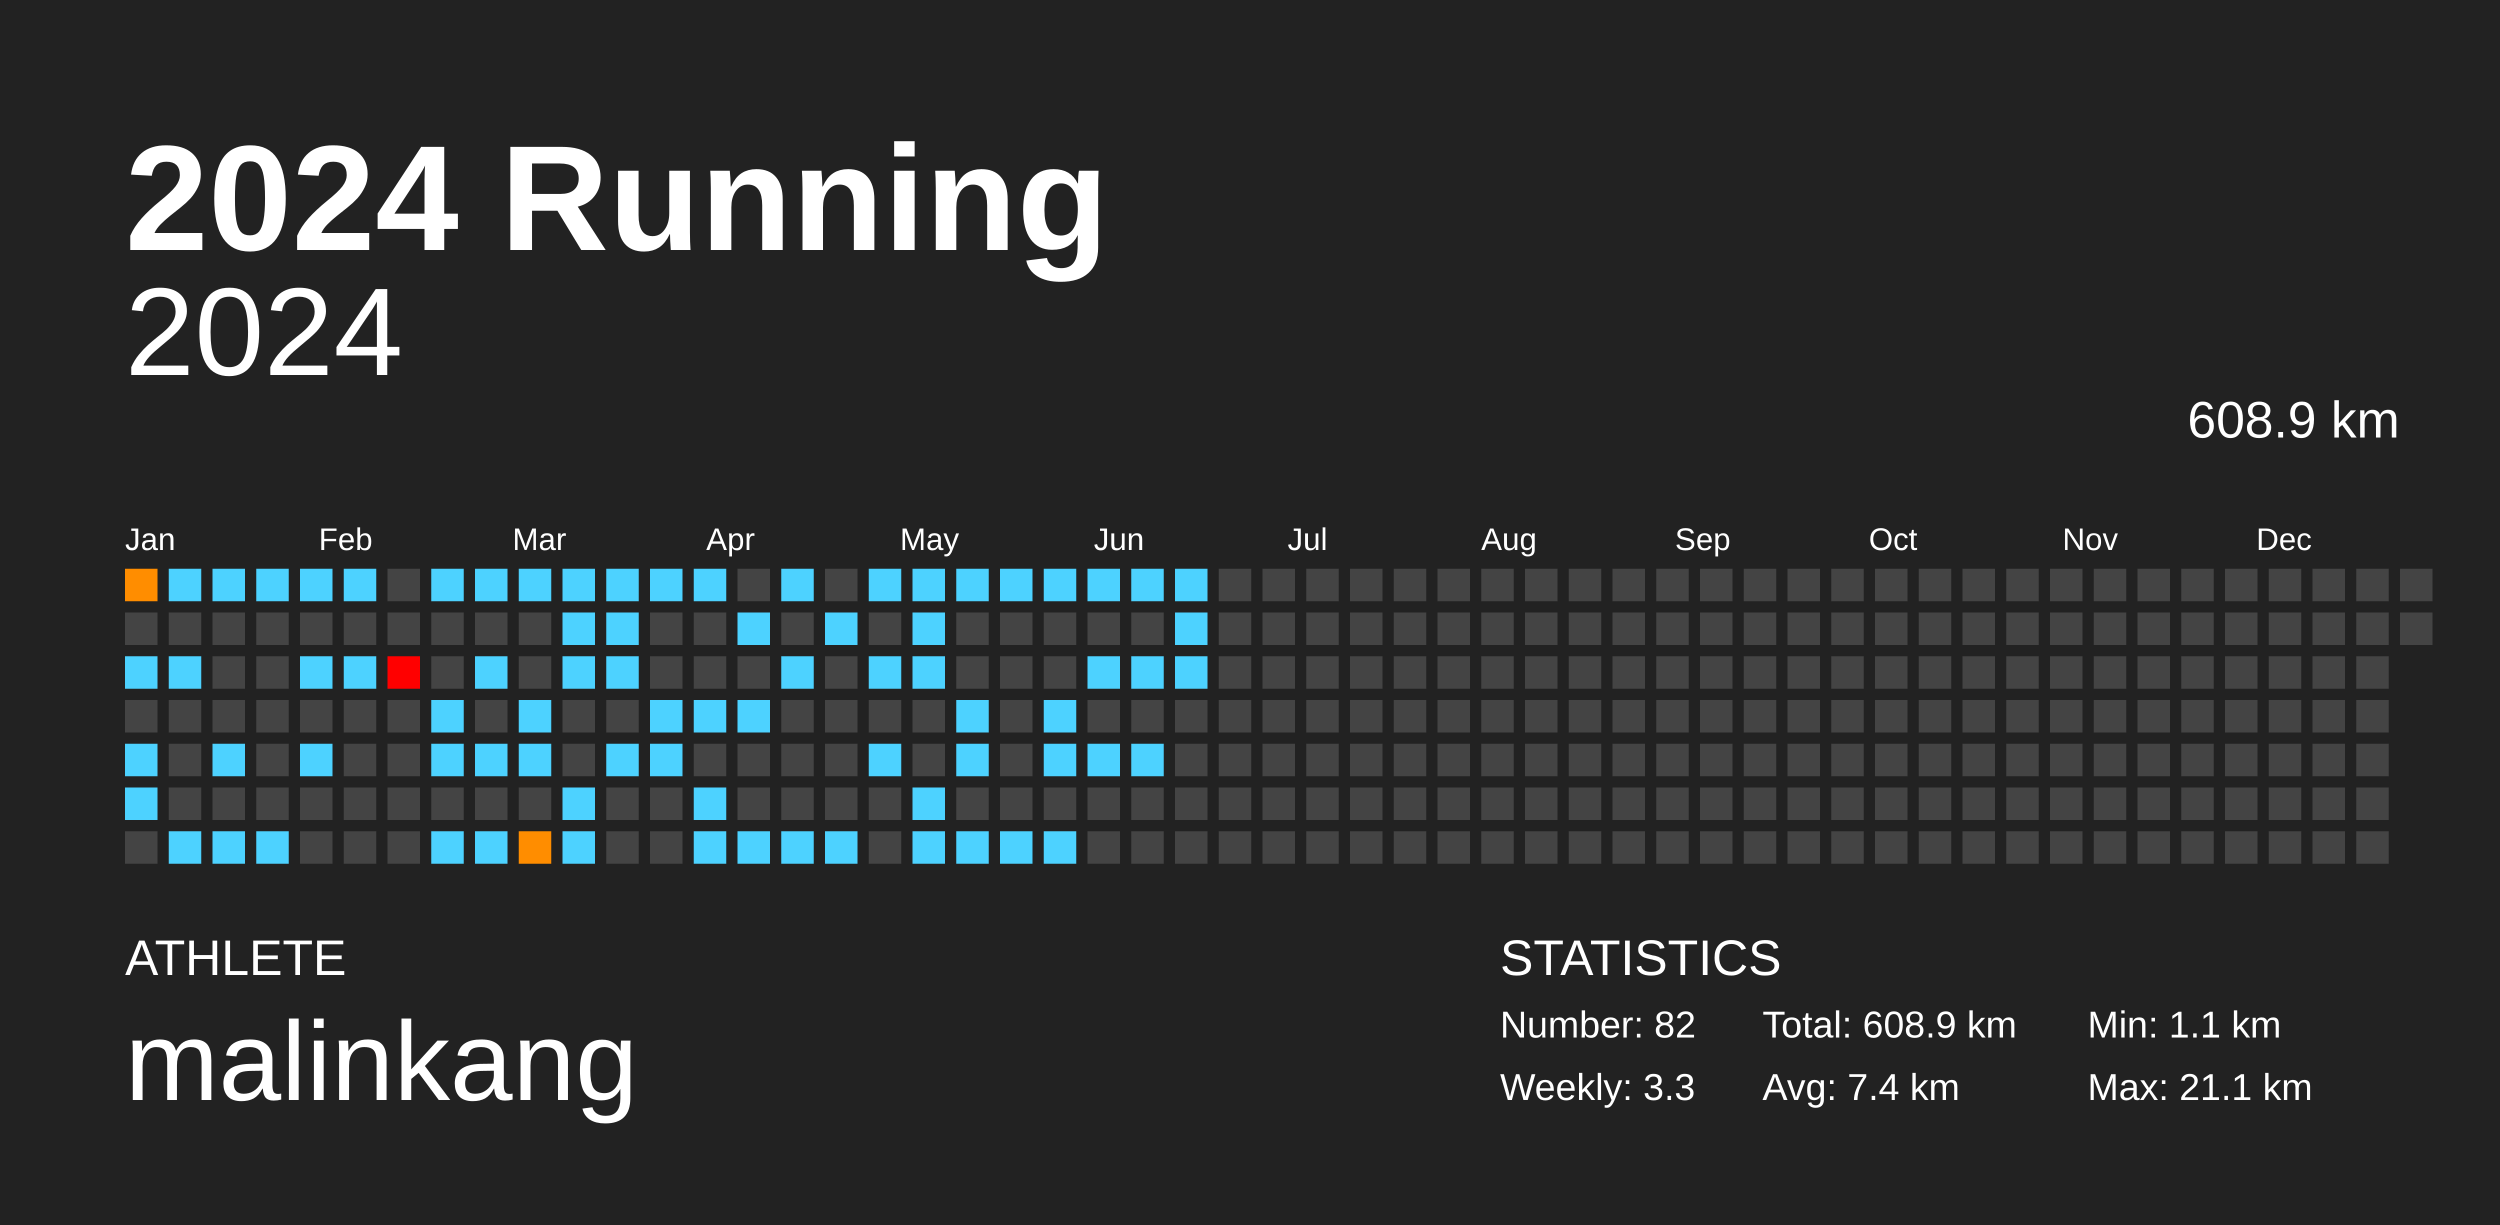
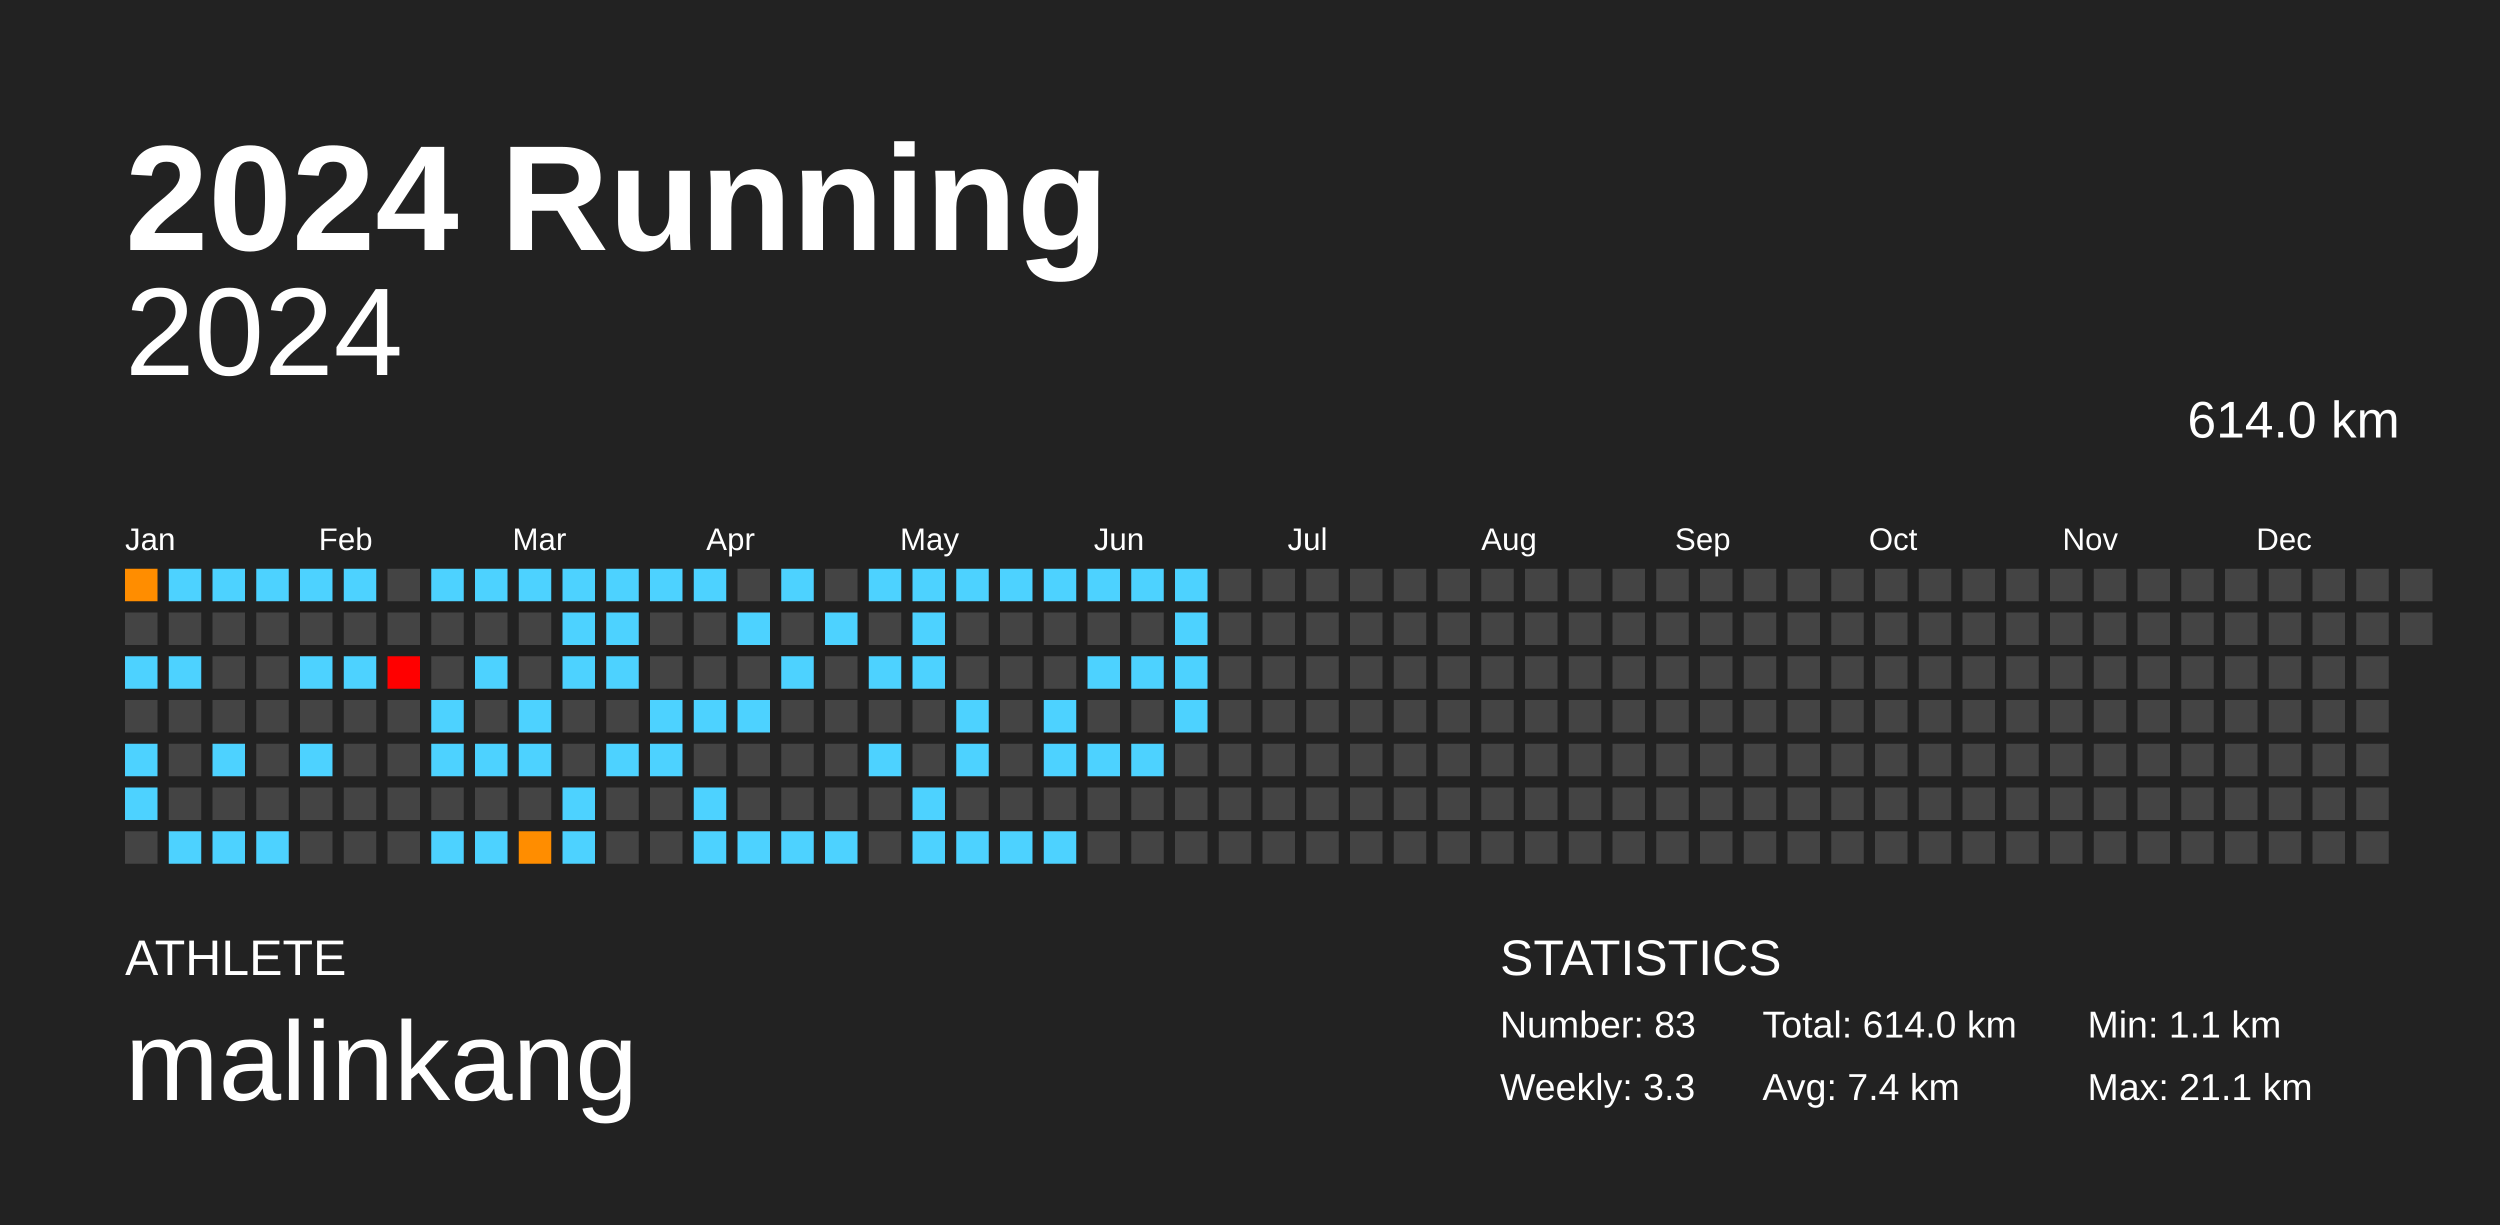
<svg xmlns="http://www.w3.org/2000/svg" baseProfile="full" height="98mm" version="1.1" viewBox="0,0,200,98" width="200mm">
  <defs />
  <rect fill="#222222" height="98" width="200" x="0" y="0" />
  <text fill="#FFFFFF" style="font-size:12px; font-family:Arial; font-weight:bold;" x="10" y="20">2024 Running</text>
  <text fill="#FFFFFF" style="font-size:4px; font-family:Arial" x="10" y="78">ATHLETE</text>
  <text fill="#FFFFFF" style="font-size:9px; font-family:Arial" x="10" y="88">malinkang</text>
  <text fill="#FFFFFF" style="font-size:4px; font-family:Arial" x="120" y="78">STATISTICS</text>
-   <text fill="#FFFFFF" style="font-size:3px; font-family:Arial" x="120" y="83">Number: 82</text>
+   <text fill="#FFFFFF" style="font-size:3px; font-family:Arial" x="120" y="83">Number: 83</text>
  <text fill="#FFFFFF" style="font-size:3px; font-family:Arial" x="120" y="88">Weekly: 3.3</text>
-   <text fill="#FFFFFF" style="font-size:3px; font-family:Arial" x="141" y="83">Total: 608.9 km</text>
+   <text fill="#FFFFFF" style="font-size:3px; font-family:Arial" x="141" y="83">Total: 614.0 km</text>
  <text fill="#FFFFFF" style="font-size:3px; font-family:Arial" x="141" y="88">Avg: 7.4 km</text>
  <text fill="#FFFFFF" style="font-size:3px; font-family:Arial" x="167" y="83">Min: 1.1 km</text>
  <text fill="#FFFFFF" style="font-size:3px; font-family:Arial" x="167" y="88">Max: 21.1 km</text>
  <text alignment-baseline="hanging" fill="#FFFFFF" style="font-size:10.0px; font-family:Arial;" x="10" y="30">2024</text>
-   <text alignment-baseline="hanging" fill="#FFFFFF" style="font-size:4.125px; font-family:Arial;" x="175" y="35">608.9 km</text>
+   <text alignment-baseline="hanging" fill="#FFFFFF" style="font-size:4.125px; font-family:Arial;" x="175" y="35">614.0 km</text>
  <text fill="#FFFFFF" style="font-size:2.5px; font-family:Arial" x="10.0" y="44">Jan</text>
  <text fill="#FFFFFF" style="font-size:2.5px; font-family:Arial" x="25.5" y="44">Feb</text>
  <text fill="#FFFFFF" style="font-size:2.5px; font-family:Arial" x="41.0" y="44">Mar</text>
  <text fill="#FFFFFF" style="font-size:2.5px; font-family:Arial" x="56.5" y="44">Apr</text>
  <text fill="#FFFFFF" style="font-size:2.5px; font-family:Arial" x="72.0" y="44">May</text>
  <text fill="#FFFFFF" style="font-size:2.5px; font-family:Arial" x="87.5" y="44">Jun</text>
  <text fill="#FFFFFF" style="font-size:2.5px; font-family:Arial" x="103.0" y="44">Jul</text>
  <text fill="#FFFFFF" style="font-size:2.5px; font-family:Arial" x="118.5" y="44">Aug</text>
  <text fill="#FFFFFF" style="font-size:2.5px; font-family:Arial" x="134.0" y="44">Sep</text>
  <text fill="#FFFFFF" style="font-size:2.5px; font-family:Arial" x="149.5" y="44">Oct</text>
  <text fill="#FFFFFF" style="font-size:2.5px; font-family:Arial" x="165.0" y="44">Nov</text>
  <text fill="#FFFFFF" style="font-size:2.5px; font-family:Arial" x="180.5" y="44">Dec</text>
  <rect fill="#ff8d00" height="2.6" width="2.6" x="10.0" y="45.5" />
  <rect fill="#444444" height="2.6" width="2.6" x="10.0" y="49.0" />
  <rect fill="#4dd2ff" height="2.6" width="2.6" x="10.0" y="52.5" />
  <rect fill="#444444" height="2.6" width="2.6" x="10.0" y="56.0" />
  <rect fill="#4dd2ff" height="2.6" width="2.6" x="10.0" y="59.5" />
  <rect fill="#4dd2ff" height="2.6" width="2.6" x="10.0" y="63.0" />
  <rect fill="#444444" height="2.6" width="2.6" x="10.0" y="66.5" />
  <rect fill="#4dd2ff" height="2.6" width="2.6" x="13.5" y="45.5" />
  <rect fill="#444444" height="2.6" width="2.6" x="13.5" y="49.0" />
  <rect fill="#4dd2ff" height="2.6" width="2.6" x="13.5" y="52.5" />
  <rect fill="#444444" height="2.6" width="2.6" x="13.5" y="56.0" />
  <rect fill="#444444" height="2.6" width="2.6" x="13.5" y="59.5" />
  <rect fill="#444444" height="2.6" width="2.6" x="13.5" y="63.0" />
  <rect fill="#4dd2ff" height="2.6" width="2.6" x="13.5" y="66.5" />
  <rect fill="#4dd2ff" height="2.6" width="2.6" x="17.0" y="45.5" />
  <rect fill="#444444" height="2.6" width="2.6" x="17.0" y="49.0" />
  <rect fill="#444444" height="2.6" width="2.6" x="17.0" y="52.5" />
  <rect fill="#444444" height="2.6" width="2.6" x="17.0" y="56.0" />
  <rect fill="#4dd2ff" height="2.6" width="2.6" x="17.0" y="59.5" />
  <rect fill="#444444" height="2.6" width="2.6" x="17.0" y="63.0" />
  <rect fill="#4dd2ff" height="2.6" width="2.6" x="17.0" y="66.5" />
  <rect fill="#4dd2ff" height="2.6" width="2.6" x="20.5" y="45.5" />
  <rect fill="#444444" height="2.6" width="2.6" x="20.5" y="49.0" />
  <rect fill="#444444" height="2.6" width="2.6" x="20.5" y="52.5" />
  <rect fill="#444444" height="2.6" width="2.6" x="20.5" y="56.0" />
  <rect fill="#444444" height="2.6" width="2.6" x="20.5" y="59.5" />
  <rect fill="#444444" height="2.6" width="2.6" x="20.5" y="63.0" />
  <rect fill="#4dd2ff" height="2.6" width="2.6" x="20.5" y="66.5" />
  <rect fill="#4dd2ff" height="2.6" width="2.6" x="24.0" y="45.5" />
  <rect fill="#444444" height="2.6" width="2.6" x="24.0" y="49.0" />
  <rect fill="#4dd2ff" height="2.6" width="2.6" x="24.0" y="52.5" />
  <rect fill="#444444" height="2.6" width="2.6" x="24.0" y="56.0" />
  <rect fill="#4dd2ff" height="2.6" width="2.6" x="24.0" y="59.5" />
  <rect fill="#444444" height="2.6" width="2.6" x="24.0" y="63.0" />
  <rect fill="#444444" height="2.6" width="2.6" x="24.0" y="66.5" />
  <rect fill="#4dd2ff" height="2.6" width="2.6" x="27.5" y="45.5" />
  <rect fill="#444444" height="2.6" width="2.6" x="27.5" y="49.0" />
  <rect fill="#4dd2ff" height="2.6" width="2.6" x="27.5" y="52.5" />
  <rect fill="#444444" height="2.6" width="2.6" x="27.5" y="56.0" />
  <rect fill="#444444" height="2.6" width="2.6" x="27.5" y="59.5" />
  <rect fill="#444444" height="2.6" width="2.6" x="27.5" y="63.0" />
  <rect fill="#444444" height="2.6" width="2.6" x="27.5" y="66.5" />
  <rect fill="#444444" height="2.6" width="2.6" x="31.0" y="45.5" />
  <rect fill="#444444" height="2.6" width="2.6" x="31.0" y="49.0" />
  <rect fill="red" height="2.6" width="2.6" x="31.0" y="52.5" />
  <rect fill="#444444" height="2.6" width="2.6" x="31.0" y="56.0" />
  <rect fill="#444444" height="2.6" width="2.6" x="31.0" y="59.5" />
  <rect fill="#444444" height="2.6" width="2.6" x="31.0" y="63.0" />
  <rect fill="#444444" height="2.6" width="2.6" x="31.0" y="66.5" />
  <rect fill="#4dd2ff" height="2.6" width="2.6" x="34.5" y="45.5" />
  <rect fill="#444444" height="2.6" width="2.6" x="34.5" y="49.0" />
  <rect fill="#444444" height="2.6" width="2.6" x="34.5" y="52.5" />
  <rect fill="#4dd2ff" height="2.6" width="2.6" x="34.5" y="56.0" />
  <rect fill="#4dd2ff" height="2.6" width="2.6" x="34.5" y="59.5" />
  <rect fill="#444444" height="2.6" width="2.6" x="34.5" y="63.0" />
  <rect fill="#4dd2ff" height="2.6" width="2.6" x="34.5" y="66.5" />
  <rect fill="#4dd2ff" height="2.6" width="2.6" x="38.0" y="45.5" />
  <rect fill="#444444" height="2.6" width="2.6" x="38.0" y="49.0" />
  <rect fill="#4dd2ff" height="2.6" width="2.6" x="38.0" y="52.5" />
  <rect fill="#444444" height="2.6" width="2.6" x="38.0" y="56.0" />
  <rect fill="#4dd2ff" height="2.6" width="2.6" x="38.0" y="59.5" />
  <rect fill="#444444" height="2.6" width="2.6" x="38.0" y="63.0" />
  <rect fill="#4dd2ff" height="2.6" width="2.6" x="38.0" y="66.5" />
  <rect fill="#4dd2ff" height="2.6" width="2.6" x="41.5" y="45.5" />
  <rect fill="#444444" height="2.6" width="2.6" x="41.5" y="49.0" />
  <rect fill="#444444" height="2.6" width="2.6" x="41.5" y="52.5" />
  <rect fill="#4dd2ff" height="2.6" width="2.6" x="41.5" y="56.0" />
  <rect fill="#4dd2ff" height="2.6" width="2.6" x="41.5" y="59.5" />
  <rect fill="#444444" height="2.6" width="2.6" x="41.5" y="63.0" />
  <rect fill="#ff8d00" height="2.6" width="2.6" x="41.5" y="66.5" />
  <rect fill="#4dd2ff" height="2.6" width="2.6" x="45.0" y="45.5" />
  <rect fill="#4dd2ff" height="2.6" width="2.6" x="45.0" y="49.0" />
  <rect fill="#4dd2ff" height="2.6" width="2.6" x="45.0" y="52.5" />
  <rect fill="#444444" height="2.6" width="2.6" x="45.0" y="56.0" />
  <rect fill="#444444" height="2.6" width="2.6" x="45.0" y="59.5" />
  <rect fill="#4dd2ff" height="2.6" width="2.6" x="45.0" y="63.0" />
  <rect fill="#4dd2ff" height="2.6" width="2.6" x="45.0" y="66.5" />
  <rect fill="#4dd2ff" height="2.6" width="2.6" x="48.5" y="45.5" />
  <rect fill="#4dd2ff" height="2.6" width="2.6" x="48.5" y="49.0" />
  <rect fill="#4dd2ff" height="2.6" width="2.6" x="48.5" y="52.5" />
  <rect fill="#444444" height="2.6" width="2.6" x="48.5" y="56.0" />
  <rect fill="#4dd2ff" height="2.6" width="2.6" x="48.5" y="59.5" />
  <rect fill="#444444" height="2.6" width="2.6" x="48.5" y="63.0" />
  <rect fill="#444444" height="2.6" width="2.6" x="48.5" y="66.5" />
  <rect fill="#4dd2ff" height="2.6" width="2.6" x="52.0" y="45.5" />
  <rect fill="#444444" height="2.6" width="2.6" x="52.0" y="49.0" />
  <rect fill="#444444" height="2.6" width="2.6" x="52.0" y="52.5" />
  <rect fill="#4dd2ff" height="2.6" width="2.6" x="52.0" y="56.0" />
  <rect fill="#4dd2ff" height="2.6" width="2.6" x="52.0" y="59.5" />
  <rect fill="#444444" height="2.6" width="2.6" x="52.0" y="63.0" />
  <rect fill="#444444" height="2.6" width="2.6" x="52.0" y="66.5" />
  <rect fill="#4dd2ff" height="2.6" width="2.6" x="55.5" y="45.5" />
  <rect fill="#444444" height="2.6" width="2.6" x="55.5" y="49.0" />
  <rect fill="#444444" height="2.6" width="2.6" x="55.5" y="52.5" />
  <rect fill="#4dd2ff" height="2.6" width="2.6" x="55.5" y="56.0" />
  <rect fill="#444444" height="2.6" width="2.6" x="55.5" y="59.5" />
  <rect fill="#4dd2ff" height="2.6" width="2.6" x="55.5" y="63.0" />
  <rect fill="#4dd2ff" height="2.6" width="2.6" x="55.5" y="66.5" />
  <rect fill="#444444" height="2.6" width="2.6" x="59.0" y="45.5" />
  <rect fill="#4dd2ff" height="2.6" width="2.6" x="59.0" y="49.0" />
  <rect fill="#444444" height="2.6" width="2.6" x="59.0" y="52.5" />
  <rect fill="#4dd2ff" height="2.6" width="2.6" x="59.0" y="56.0" />
  <rect fill="#444444" height="2.6" width="2.6" x="59.0" y="59.5" />
  <rect fill="#444444" height="2.6" width="2.6" x="59.0" y="63.0" />
  <rect fill="#4dd2ff" height="2.6" width="2.6" x="59.0" y="66.5" />
  <rect fill="#4dd2ff" height="2.6" width="2.6" x="62.5" y="45.5" />
  <rect fill="#444444" height="2.6" width="2.6" x="62.5" y="49.0" />
  <rect fill="#4dd2ff" height="2.6" width="2.6" x="62.5" y="52.5" />
  <rect fill="#444444" height="2.6" width="2.6" x="62.5" y="56.0" />
  <rect fill="#444444" height="2.6" width="2.6" x="62.5" y="59.5" />
  <rect fill="#444444" height="2.6" width="2.6" x="62.5" y="63.0" />
  <rect fill="#4dd2ff" height="2.6" width="2.6" x="62.5" y="66.5" />
  <rect fill="#444444" height="2.6" width="2.6" x="66.0" y="45.5" />
  <rect fill="#4dd2ff" height="2.6" width="2.6" x="66.0" y="49.0" />
  <rect fill="#444444" height="2.6" width="2.6" x="66.0" y="52.5" />
  <rect fill="#444444" height="2.6" width="2.6" x="66.0" y="56.0" />
  <rect fill="#444444" height="2.6" width="2.6" x="66.0" y="59.5" />
  <rect fill="#444444" height="2.6" width="2.6" x="66.0" y="63.0" />
  <rect fill="#4dd2ff" height="2.6" width="2.6" x="66.0" y="66.5" />
  <rect fill="#4dd2ff" height="2.6" width="2.6" x="69.5" y="45.5" />
  <rect fill="#444444" height="2.6" width="2.6" x="69.5" y="49.0" />
  <rect fill="#4dd2ff" height="2.6" width="2.6" x="69.5" y="52.5" />
  <rect fill="#444444" height="2.6" width="2.6" x="69.5" y="56.0" />
  <rect fill="#4dd2ff" height="2.6" width="2.6" x="69.5" y="59.5" />
  <rect fill="#444444" height="2.6" width="2.6" x="69.5" y="63.0" />
  <rect fill="#444444" height="2.6" width="2.6" x="69.5" y="66.5" />
  <rect fill="#4dd2ff" height="2.6" width="2.6" x="73.0" y="45.5" />
  <rect fill="#4dd2ff" height="2.6" width="2.6" x="73.0" y="49.0" />
  <rect fill="#4dd2ff" height="2.6" width="2.6" x="73.0" y="52.5" />
  <rect fill="#444444" height="2.6" width="2.6" x="73.0" y="56.0" />
  <rect fill="#444444" height="2.6" width="2.6" x="73.0" y="59.5" />
  <rect fill="#4dd2ff" height="2.6" width="2.6" x="73.0" y="63.0" />
  <rect fill="#4dd2ff" height="2.6" width="2.6" x="73.0" y="66.5" />
  <rect fill="#4dd2ff" height="2.6" width="2.6" x="76.5" y="45.5" />
  <rect fill="#444444" height="2.6" width="2.6" x="76.5" y="49.0" />
  <rect fill="#444444" height="2.6" width="2.6" x="76.5" y="52.5" />
  <rect fill="#4dd2ff" height="2.6" width="2.6" x="76.5" y="56.0" />
  <rect fill="#4dd2ff" height="2.6" width="2.6" x="76.5" y="59.5" />
  <rect fill="#444444" height="2.6" width="2.6" x="76.5" y="63.0" />
  <rect fill="#4dd2ff" height="2.6" width="2.6" x="76.5" y="66.5" />
  <rect fill="#4dd2ff" height="2.6" width="2.6" x="80.0" y="45.5" />
  <rect fill="#444444" height="2.6" width="2.6" x="80.0" y="49.0" />
  <rect fill="#444444" height="2.6" width="2.6" x="80.0" y="52.5" />
  <rect fill="#444444" height="2.6" width="2.6" x="80.0" y="56.0" />
  <rect fill="#444444" height="2.6" width="2.6" x="80.0" y="59.5" />
  <rect fill="#444444" height="2.6" width="2.6" x="80.0" y="63.0" />
  <rect fill="#4dd2ff" height="2.6" width="2.6" x="80.0" y="66.5" />
  <rect fill="#4dd2ff" height="2.6" width="2.6" x="83.5" y="45.5" />
  <rect fill="#444444" height="2.6" width="2.6" x="83.5" y="49.0" />
  <rect fill="#444444" height="2.6" width="2.6" x="83.5" y="52.5" />
  <rect fill="#4dd2ff" height="2.6" width="2.6" x="83.5" y="56.0" />
  <rect fill="#4dd2ff" height="2.6" width="2.6" x="83.5" y="59.5" />
  <rect fill="#444444" height="2.6" width="2.6" x="83.5" y="63.0" />
  <rect fill="#4dd2ff" height="2.6" width="2.6" x="83.5" y="66.5" />
  <rect fill="#4dd2ff" height="2.6" width="2.6" x="87.0" y="45.5" />
  <rect fill="#444444" height="2.6" width="2.6" x="87.0" y="49.0" />
  <rect fill="#4dd2ff" height="2.6" width="2.6" x="87.0" y="52.5" />
  <rect fill="#444444" height="2.6" width="2.6" x="87.0" y="56.0" />
  <rect fill="#4dd2ff" height="2.6" width="2.6" x="87.0" y="59.5" />
  <rect fill="#444444" height="2.6" width="2.6" x="87.0" y="63.0" />
  <rect fill="#444444" height="2.6" width="2.6" x="87.0" y="66.5" />
  <rect fill="#4dd2ff" height="2.6" width="2.6" x="90.5" y="45.5" />
  <rect fill="#444444" height="2.6" width="2.6" x="90.5" y="49.0" />
  <rect fill="#4dd2ff" height="2.6" width="2.6" x="90.5" y="52.5" />
  <rect fill="#444444" height="2.6" width="2.6" x="90.5" y="56.0" />
  <rect fill="#4dd2ff" height="2.6" width="2.6" x="90.5" y="59.5" />
  <rect fill="#444444" height="2.6" width="2.6" x="90.5" y="63.0" />
  <rect fill="#444444" height="2.6" width="2.6" x="90.5" y="66.5" />
  <rect fill="#4dd2ff" height="2.6" width="2.6" x="94.0" y="45.5" />
  <rect fill="#4dd2ff" height="2.6" width="2.6" x="94.0" y="49.0" />
  <rect fill="#4dd2ff" height="2.6" width="2.6" x="94.0" y="52.5" />
-   <rect fill="#444444" height="2.6" width="2.6" x="94.0" y="56.0" />
+   <rect fill="#4dd2ff" height="2.6" width="2.6" x="94.0" y="56.0" />
  <rect fill="#444444" height="2.6" width="2.6" x="94.0" y="59.5" />
  <rect fill="#444444" height="2.6" width="2.6" x="94.0" y="63.0" />
  <rect fill="#444444" height="2.6" width="2.6" x="94.0" y="66.5" />
  <rect fill="#444444" height="2.6" width="2.6" x="97.5" y="45.5" />
  <rect fill="#444444" height="2.6" width="2.6" x="97.5" y="49.0" />
  <rect fill="#444444" height="2.6" width="2.6" x="97.5" y="52.5" />
  <rect fill="#444444" height="2.6" width="2.6" x="97.5" y="56.0" />
  <rect fill="#444444" height="2.6" width="2.6" x="97.5" y="59.5" />
  <rect fill="#444444" height="2.6" width="2.6" x="97.5" y="63.0" />
  <rect fill="#444444" height="2.6" width="2.6" x="97.5" y="66.5" />
  <rect fill="#444444" height="2.6" width="2.6" x="101.0" y="45.5" />
  <rect fill="#444444" height="2.6" width="2.6" x="101.0" y="49.0" />
  <rect fill="#444444" height="2.6" width="2.6" x="101.0" y="52.5" />
  <rect fill="#444444" height="2.6" width="2.6" x="101.0" y="56.0" />
  <rect fill="#444444" height="2.6" width="2.6" x="101.0" y="59.5" />
  <rect fill="#444444" height="2.6" width="2.6" x="101.0" y="63.0" />
  <rect fill="#444444" height="2.6" width="2.6" x="101.0" y="66.5" />
  <rect fill="#444444" height="2.6" width="2.6" x="104.5" y="45.5" />
  <rect fill="#444444" height="2.6" width="2.6" x="104.5" y="49.0" />
  <rect fill="#444444" height="2.6" width="2.6" x="104.5" y="52.5" />
  <rect fill="#444444" height="2.6" width="2.6" x="104.5" y="56.0" />
  <rect fill="#444444" height="2.6" width="2.6" x="104.5" y="59.5" />
  <rect fill="#444444" height="2.6" width="2.6" x="104.5" y="63.0" />
  <rect fill="#444444" height="2.6" width="2.6" x="104.5" y="66.5" />
  <rect fill="#444444" height="2.6" width="2.6" x="108.0" y="45.5" />
  <rect fill="#444444" height="2.6" width="2.6" x="108.0" y="49.0" />
  <rect fill="#444444" height="2.6" width="2.6" x="108.0" y="52.5" />
  <rect fill="#444444" height="2.6" width="2.6" x="108.0" y="56.0" />
  <rect fill="#444444" height="2.6" width="2.6" x="108.0" y="59.5" />
  <rect fill="#444444" height="2.6" width="2.6" x="108.0" y="63.0" />
  <rect fill="#444444" height="2.6" width="2.6" x="108.0" y="66.5" />
  <rect fill="#444444" height="2.6" width="2.6" x="111.5" y="45.5" />
  <rect fill="#444444" height="2.6" width="2.6" x="111.5" y="49.0" />
  <rect fill="#444444" height="2.6" width="2.6" x="111.5" y="52.5" />
  <rect fill="#444444" height="2.6" width="2.6" x="111.5" y="56.0" />
  <rect fill="#444444" height="2.6" width="2.6" x="111.5" y="59.5" />
  <rect fill="#444444" height="2.6" width="2.6" x="111.5" y="63.0" />
  <rect fill="#444444" height="2.6" width="2.6" x="111.5" y="66.5" />
  <rect fill="#444444" height="2.6" width="2.6" x="115.0" y="45.5" />
  <rect fill="#444444" height="2.6" width="2.6" x="115.0" y="49.0" />
  <rect fill="#444444" height="2.6" width="2.6" x="115.0" y="52.5" />
  <rect fill="#444444" height="2.6" width="2.6" x="115.0" y="56.0" />
  <rect fill="#444444" height="2.6" width="2.6" x="115.0" y="59.5" />
  <rect fill="#444444" height="2.6" width="2.6" x="115.0" y="63.0" />
  <rect fill="#444444" height="2.6" width="2.6" x="115.0" y="66.5" />
  <rect fill="#444444" height="2.6" width="2.6" x="118.5" y="45.5" />
  <rect fill="#444444" height="2.6" width="2.6" x="118.5" y="49.0" />
  <rect fill="#444444" height="2.6" width="2.6" x="118.5" y="52.5" />
  <rect fill="#444444" height="2.6" width="2.6" x="118.5" y="56.0" />
  <rect fill="#444444" height="2.6" width="2.6" x="118.5" y="59.5" />
  <rect fill="#444444" height="2.6" width="2.6" x="118.5" y="63.0" />
  <rect fill="#444444" height="2.6" width="2.6" x="118.5" y="66.5" />
  <rect fill="#444444" height="2.6" width="2.6" x="122.0" y="45.5" />
  <rect fill="#444444" height="2.6" width="2.6" x="122.0" y="49.0" />
  <rect fill="#444444" height="2.6" width="2.6" x="122.0" y="52.5" />
  <rect fill="#444444" height="2.6" width="2.6" x="122.0" y="56.0" />
  <rect fill="#444444" height="2.6" width="2.6" x="122.0" y="59.5" />
  <rect fill="#444444" height="2.6" width="2.6" x="122.0" y="63.0" />
  <rect fill="#444444" height="2.6" width="2.6" x="122.0" y="66.5" />
  <rect fill="#444444" height="2.6" width="2.6" x="125.5" y="45.5" />
  <rect fill="#444444" height="2.6" width="2.6" x="125.5" y="49.0" />
  <rect fill="#444444" height="2.6" width="2.6" x="125.5" y="52.5" />
  <rect fill="#444444" height="2.6" width="2.6" x="125.5" y="56.0" />
  <rect fill="#444444" height="2.6" width="2.6" x="125.5" y="59.5" />
  <rect fill="#444444" height="2.6" width="2.6" x="125.5" y="63.0" />
  <rect fill="#444444" height="2.6" width="2.6" x="125.5" y="66.5" />
  <rect fill="#444444" height="2.6" width="2.6" x="129.0" y="45.5" />
  <rect fill="#444444" height="2.6" width="2.6" x="129.0" y="49.0" />
  <rect fill="#444444" height="2.6" width="2.6" x="129.0" y="52.5" />
  <rect fill="#444444" height="2.6" width="2.6" x="129.0" y="56.0" />
  <rect fill="#444444" height="2.6" width="2.6" x="129.0" y="59.5" />
  <rect fill="#444444" height="2.6" width="2.6" x="129.0" y="63.0" />
  <rect fill="#444444" height="2.6" width="2.6" x="129.0" y="66.5" />
  <rect fill="#444444" height="2.6" width="2.6" x="132.5" y="45.5" />
  <rect fill="#444444" height="2.6" width="2.6" x="132.5" y="49.0" />
  <rect fill="#444444" height="2.6" width="2.6" x="132.5" y="52.5" />
  <rect fill="#444444" height="2.6" width="2.6" x="132.5" y="56.0" />
  <rect fill="#444444" height="2.6" width="2.6" x="132.5" y="59.5" />
  <rect fill="#444444" height="2.6" width="2.6" x="132.5" y="63.0" />
  <rect fill="#444444" height="2.6" width="2.6" x="132.5" y="66.5" />
  <rect fill="#444444" height="2.6" width="2.6" x="136.0" y="45.5" />
  <rect fill="#444444" height="2.6" width="2.6" x="136.0" y="49.0" />
  <rect fill="#444444" height="2.6" width="2.6" x="136.0" y="52.5" />
  <rect fill="#444444" height="2.6" width="2.6" x="136.0" y="56.0" />
  <rect fill="#444444" height="2.6" width="2.6" x="136.0" y="59.5" />
  <rect fill="#444444" height="2.6" width="2.6" x="136.0" y="63.0" />
  <rect fill="#444444" height="2.6" width="2.6" x="136.0" y="66.5" />
  <rect fill="#444444" height="2.6" width="2.6" x="139.5" y="45.5" />
  <rect fill="#444444" height="2.6" width="2.6" x="139.5" y="49.0" />
  <rect fill="#444444" height="2.6" width="2.6" x="139.5" y="52.5" />
  <rect fill="#444444" height="2.6" width="2.6" x="139.5" y="56.0" />
  <rect fill="#444444" height="2.6" width="2.6" x="139.5" y="59.5" />
  <rect fill="#444444" height="2.6" width="2.6" x="139.5" y="63.0" />
  <rect fill="#444444" height="2.6" width="2.6" x="139.5" y="66.5" />
  <rect fill="#444444" height="2.6" width="2.6" x="143.0" y="45.5" />
  <rect fill="#444444" height="2.6" width="2.6" x="143.0" y="49.0" />
  <rect fill="#444444" height="2.6" width="2.6" x="143.0" y="52.5" />
  <rect fill="#444444" height="2.6" width="2.6" x="143.0" y="56.0" />
  <rect fill="#444444" height="2.6" width="2.6" x="143.0" y="59.5" />
  <rect fill="#444444" height="2.6" width="2.6" x="143.0" y="63.0" />
  <rect fill="#444444" height="2.6" width="2.6" x="143.0" y="66.5" />
  <rect fill="#444444" height="2.6" width="2.6" x="146.5" y="45.5" />
  <rect fill="#444444" height="2.6" width="2.6" x="146.5" y="49.0" />
  <rect fill="#444444" height="2.6" width="2.6" x="146.5" y="52.5" />
  <rect fill="#444444" height="2.6" width="2.6" x="146.5" y="56.0" />
  <rect fill="#444444" height="2.6" width="2.6" x="146.5" y="59.5" />
  <rect fill="#444444" height="2.6" width="2.6" x="146.5" y="63.0" />
  <rect fill="#444444" height="2.6" width="2.6" x="146.5" y="66.5" />
  <rect fill="#444444" height="2.6" width="2.6" x="150.0" y="45.5" />
  <rect fill="#444444" height="2.6" width="2.6" x="150.0" y="49.0" />
  <rect fill="#444444" height="2.6" width="2.6" x="150.0" y="52.5" />
  <rect fill="#444444" height="2.6" width="2.6" x="150.0" y="56.0" />
  <rect fill="#444444" height="2.6" width="2.6" x="150.0" y="59.5" />
  <rect fill="#444444" height="2.6" width="2.6" x="150.0" y="63.0" />
  <rect fill="#444444" height="2.6" width="2.6" x="150.0" y="66.5" />
  <rect fill="#444444" height="2.6" width="2.6" x="153.5" y="45.5" />
  <rect fill="#444444" height="2.6" width="2.6" x="153.5" y="49.0" />
  <rect fill="#444444" height="2.6" width="2.6" x="153.5" y="52.5" />
  <rect fill="#444444" height="2.6" width="2.6" x="153.5" y="56.0" />
  <rect fill="#444444" height="2.6" width="2.6" x="153.5" y="59.5" />
  <rect fill="#444444" height="2.6" width="2.6" x="153.5" y="63.0" />
  <rect fill="#444444" height="2.6" width="2.6" x="153.5" y="66.5" />
  <rect fill="#444444" height="2.6" width="2.6" x="157.0" y="45.5" />
  <rect fill="#444444" height="2.6" width="2.6" x="157.0" y="49.0" />
  <rect fill="#444444" height="2.6" width="2.6" x="157.0" y="52.5" />
  <rect fill="#444444" height="2.6" width="2.6" x="157.0" y="56.0" />
  <rect fill="#444444" height="2.6" width="2.6" x="157.0" y="59.5" />
  <rect fill="#444444" height="2.6" width="2.6" x="157.0" y="63.0" />
  <rect fill="#444444" height="2.6" width="2.6" x="157.0" y="66.5" />
  <rect fill="#444444" height="2.6" width="2.6" x="160.5" y="45.5" />
  <rect fill="#444444" height="2.6" width="2.6" x="160.5" y="49.0" />
  <rect fill="#444444" height="2.6" width="2.6" x="160.5" y="52.5" />
  <rect fill="#444444" height="2.6" width="2.6" x="160.5" y="56.0" />
  <rect fill="#444444" height="2.6" width="2.6" x="160.5" y="59.5" />
  <rect fill="#444444" height="2.6" width="2.6" x="160.5" y="63.0" />
  <rect fill="#444444" height="2.6" width="2.6" x="160.5" y="66.5" />
  <rect fill="#444444" height="2.6" width="2.6" x="164.0" y="45.5" />
  <rect fill="#444444" height="2.6" width="2.6" x="164.0" y="49.0" />
  <rect fill="#444444" height="2.6" width="2.6" x="164.0" y="52.5" />
  <rect fill="#444444" height="2.6" width="2.6" x="164.0" y="56.0" />
  <rect fill="#444444" height="2.6" width="2.6" x="164.0" y="59.5" />
  <rect fill="#444444" height="2.6" width="2.6" x="164.0" y="63.0" />
  <rect fill="#444444" height="2.6" width="2.6" x="164.0" y="66.5" />
  <rect fill="#444444" height="2.6" width="2.6" x="167.5" y="45.5" />
  <rect fill="#444444" height="2.6" width="2.6" x="167.5" y="49.0" />
  <rect fill="#444444" height="2.6" width="2.6" x="167.5" y="52.5" />
  <rect fill="#444444" height="2.6" width="2.6" x="167.5" y="56.0" />
  <rect fill="#444444" height="2.6" width="2.6" x="167.5" y="59.5" />
  <rect fill="#444444" height="2.6" width="2.6" x="167.5" y="63.0" />
  <rect fill="#444444" height="2.6" width="2.6" x="167.5" y="66.5" />
  <rect fill="#444444" height="2.6" width="2.6" x="171.0" y="45.5" />
  <rect fill="#444444" height="2.6" width="2.6" x="171.0" y="49.0" />
  <rect fill="#444444" height="2.6" width="2.6" x="171.0" y="52.5" />
  <rect fill="#444444" height="2.6" width="2.6" x="171.0" y="56.0" />
  <rect fill="#444444" height="2.6" width="2.6" x="171.0" y="59.5" />
  <rect fill="#444444" height="2.6" width="2.6" x="171.0" y="63.0" />
  <rect fill="#444444" height="2.6" width="2.6" x="171.0" y="66.5" />
  <rect fill="#444444" height="2.6" width="2.6" x="174.5" y="45.5" />
  <rect fill="#444444" height="2.6" width="2.6" x="174.5" y="49.0" />
  <rect fill="#444444" height="2.6" width="2.6" x="174.5" y="52.5" />
  <rect fill="#444444" height="2.6" width="2.6" x="174.5" y="56.0" />
  <rect fill="#444444" height="2.6" width="2.6" x="174.5" y="59.5" />
  <rect fill="#444444" height="2.6" width="2.6" x="174.5" y="63.0" />
  <rect fill="#444444" height="2.6" width="2.6" x="174.5" y="66.5" />
  <rect fill="#444444" height="2.6" width="2.6" x="178.0" y="45.5" />
  <rect fill="#444444" height="2.6" width="2.6" x="178.0" y="49.0" />
  <rect fill="#444444" height="2.6" width="2.6" x="178.0" y="52.5" />
  <rect fill="#444444" height="2.6" width="2.6" x="178.0" y="56.0" />
  <rect fill="#444444" height="2.6" width="2.6" x="178.0" y="59.5" />
  <rect fill="#444444" height="2.6" width="2.6" x="178.0" y="63.0" />
  <rect fill="#444444" height="2.6" width="2.6" x="178.0" y="66.5" />
  <rect fill="#444444" height="2.6" width="2.6" x="181.5" y="45.5" />
  <rect fill="#444444" height="2.6" width="2.6" x="181.5" y="49.0" />
  <rect fill="#444444" height="2.6" width="2.6" x="181.5" y="52.5" />
  <rect fill="#444444" height="2.6" width="2.6" x="181.5" y="56.0" />
  <rect fill="#444444" height="2.6" width="2.6" x="181.5" y="59.5" />
  <rect fill="#444444" height="2.6" width="2.6" x="181.5" y="63.0" />
  <rect fill="#444444" height="2.6" width="2.6" x="181.5" y="66.5" />
  <rect fill="#444444" height="2.6" width="2.6" x="185.0" y="45.5" />
  <rect fill="#444444" height="2.6" width="2.6" x="185.0" y="49.0" />
  <rect fill="#444444" height="2.6" width="2.6" x="185.0" y="52.5" />
  <rect fill="#444444" height="2.6" width="2.6" x="185.0" y="56.0" />
  <rect fill="#444444" height="2.6" width="2.6" x="185.0" y="59.5" />
  <rect fill="#444444" height="2.6" width="2.6" x="185.0" y="63.0" />
  <rect fill="#444444" height="2.6" width="2.6" x="185.0" y="66.5" />
  <rect fill="#444444" height="2.6" width="2.6" x="188.5" y="45.5" />
  <rect fill="#444444" height="2.6" width="2.6" x="188.5" y="49.0" />
  <rect fill="#444444" height="2.6" width="2.6" x="188.5" y="52.5" />
  <rect fill="#444444" height="2.6" width="2.6" x="188.5" y="56.0" />
  <rect fill="#444444" height="2.6" width="2.6" x="188.5" y="59.5" />
  <rect fill="#444444" height="2.6" width="2.6" x="188.5" y="63.0" />
  <rect fill="#444444" height="2.6" width="2.6" x="188.5" y="66.5" />
  <rect fill="#444444" height="2.6" width="2.6" x="192.0" y="45.5" />
  <rect fill="#444444" height="2.6" width="2.6" x="192.0" y="49.0" />
</svg>
